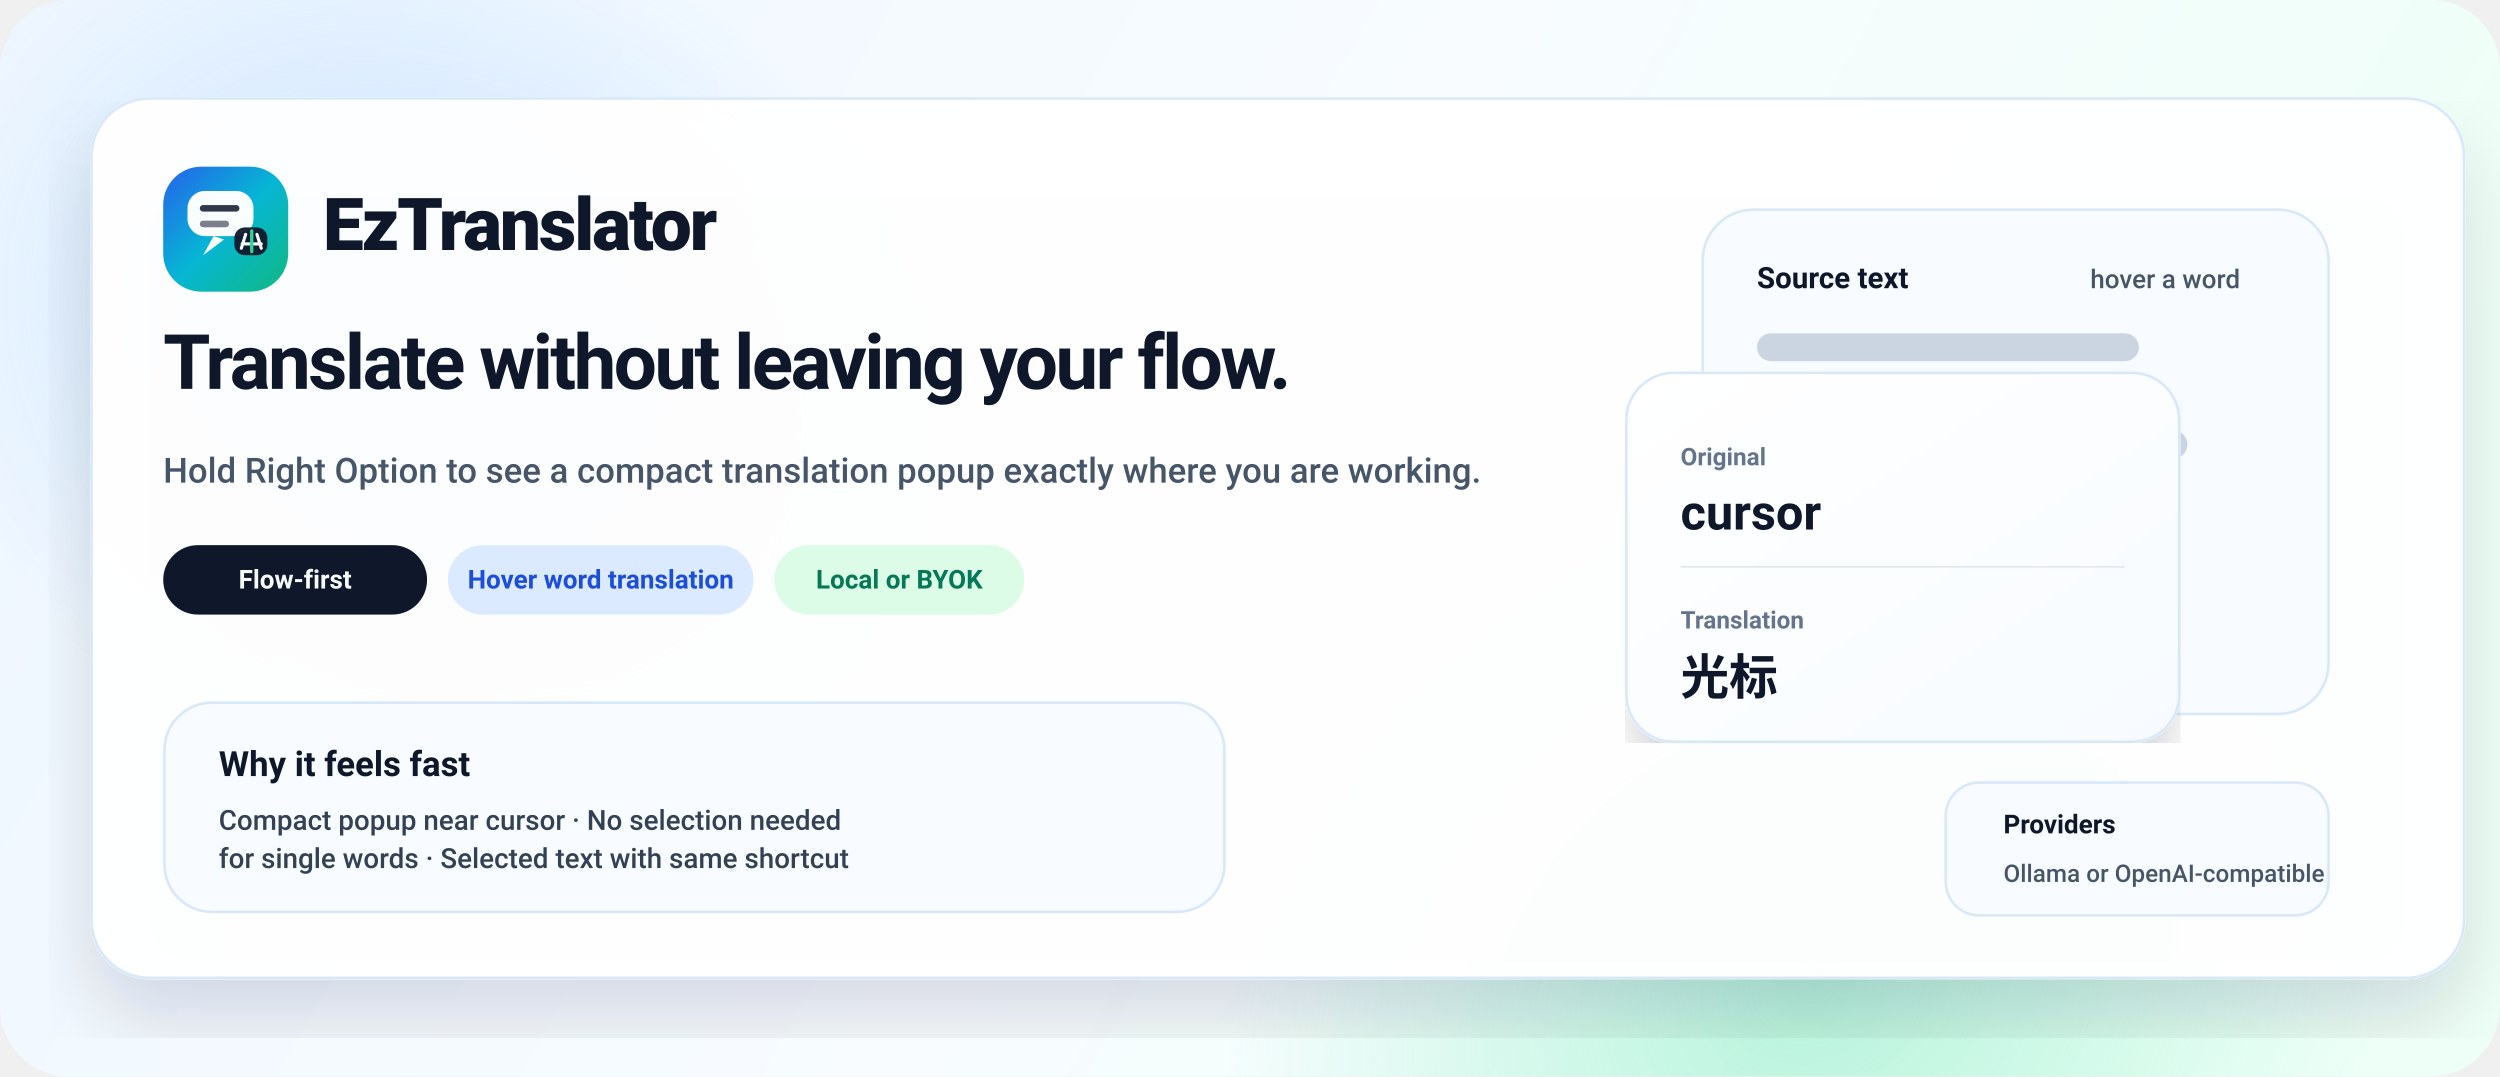
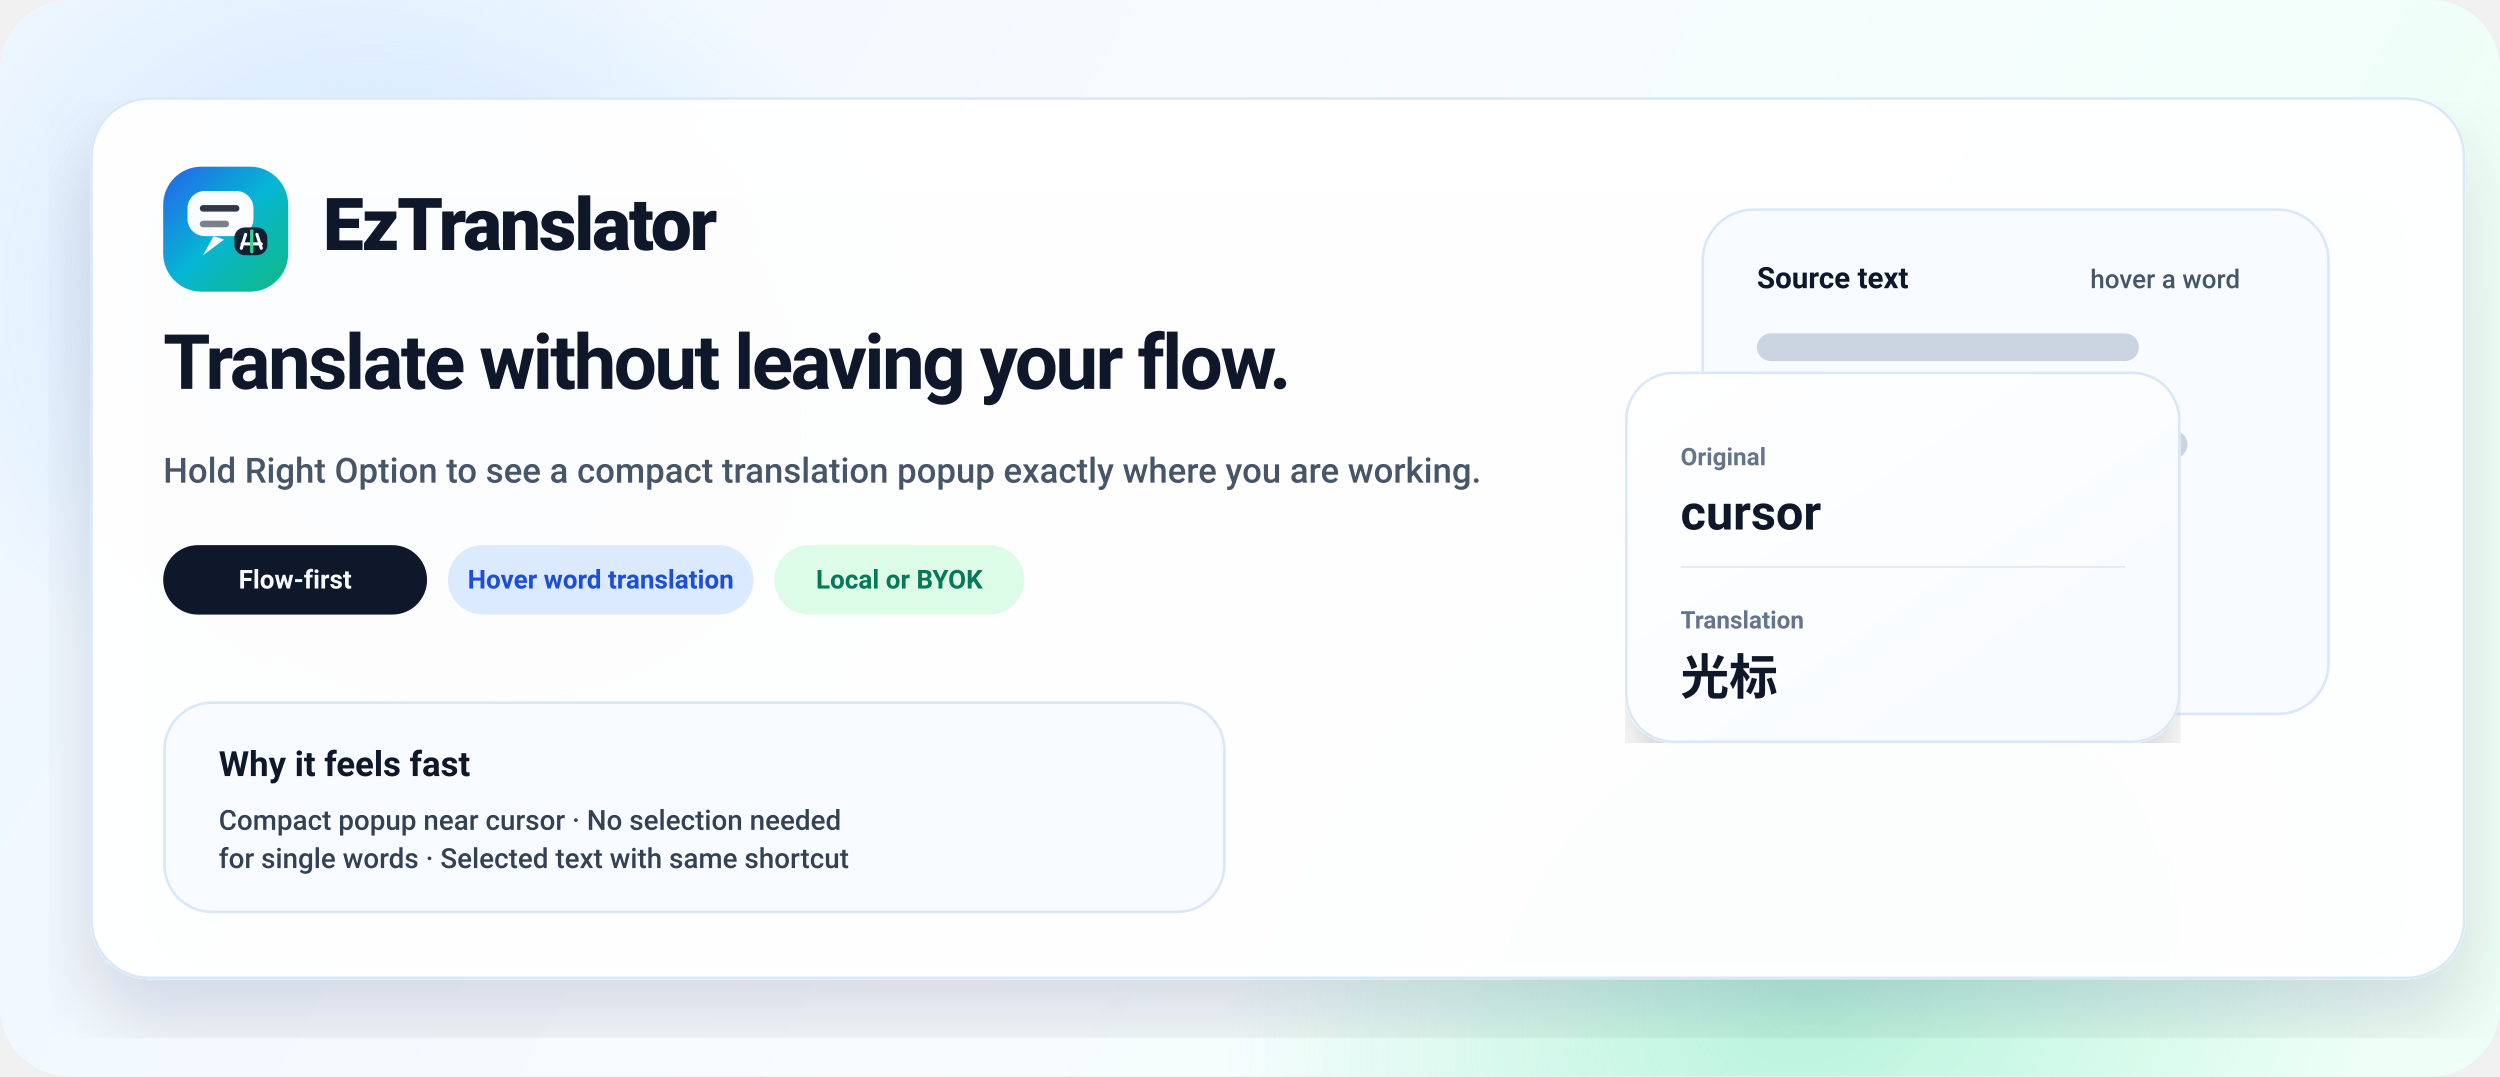
<svg xmlns="http://www.w3.org/2000/svg" width="1440" height="620" viewBox="0 0 1440 620" fill="none" role="img" aria-labelledby="title desc">
  <defs>
    <linearGradient id="pageBg" x1="118" y1="84" x2="1168" y2="688" gradientUnits="userSpaceOnUse">
      <stop stop-color="#EFF7FF" />
      <stop offset="0.5" stop-color="#F8FCFF" />
      <stop offset="1" stop-color="#EEFFF7" />
    </linearGradient>
    <linearGradient id="brand" x1="0" y1="0" x2="1" y2="1">
      <stop stop-color="#2563EB" />
      <stop offset="0.5" stop-color="#06B6D4" />
      <stop offset="1" stop-color="#10B981" />
    </linearGradient>
    <linearGradient id="softCard" x1="0" y1="0" x2="1" y2="1">
      <stop stop-color="#FFFFFF" />
      <stop offset="1" stop-color="#F7FBFF" />
    </linearGradient>
    <radialGradient id="glowA" cx="0" cy="0" r="1" gradientUnits="userSpaceOnUse" gradientTransform="translate(250 210) rotate(31) scale(320 260)">
      <stop stop-color="#93C5FD" stop-opacity="0.48" />
      <stop offset="1" stop-color="#93C5FD" stop-opacity="0" />
    </radialGradient>
    <radialGradient id="glowB" cx="0" cy="0" r="1" gradientUnits="userSpaceOnUse" gradientTransform="translate(1044 568) rotate(149) scale(356 286)">
      <stop stop-color="#6EE7B7" stop-opacity="0.44" />
      <stop offset="1" stop-color="#6EE7B7" stop-opacity="0" />
    </radialGradient>
    <filter id="panelShadow" x="28" y="34" width="1416" height="564" filterUnits="userSpaceOnUse" color-interpolation-filters="sRGB">
      <feDropShadow dx="0" dy="24" stdDeviation="22" flood-color="#0F172A" flood-opacity="0.14" />
    </filter>
    <filter id="popupShadow" x="936" y="214" width="320" height="214" filterUnits="userSpaceOnUse" color-interpolation-filters="sRGB">
      <feDropShadow dx="0" dy="18" stdDeviation="16" flood-color="#0F172A" flood-opacity="0.18" />
    </filter>
  </defs>
  <rect width="1440" height="620" rx="40" fill="url(#pageBg)" />
  <rect width="1440" height="620" rx="40" fill="url(#glowA)" />
  <rect width="1440" height="620" rx="40" fill="url(#glowB)" />
  <g filter="url(#panelShadow)">
    <rect x="52" y="56" width="1368" height="508" rx="34" fill="#FFFFFF" fill-opacity="0.95" />
    <rect x="52.75" y="56.75" width="1366.5" height="506.5" rx="33.25" stroke="#D9E8F8" stroke-width="1.5" />
  </g>
  <rect x="94" y="96" width="72" height="72" rx="22" fill="url(#brand)" />
  <rect x="108" y="110" width="38" height="26" rx="10" fill="#FFFFFF" fill-opacity="0.98" />
  <path d="M123 136L117 147L129 138" fill="#FFFFFF" fill-opacity="0.98" />
  <path d="M117 120H136" stroke="#0F172A" stroke-width="3.8" stroke-linecap="round" stroke-opacity="0.85" />
  <path d="M117 129H130" stroke="#0F172A" stroke-width="3.8" stroke-linecap="round" stroke-opacity="0.54" />
  <rect x="135" y="131" width="19" height="16" rx="6" fill="#0F172A" fill-opacity="0.94" />
  <path d="M141.5 135L139 143" stroke="#F8FAFC" stroke-width="1.8" stroke-linecap="round" />
  <path d="M148 135L150.5 143" stroke="#F8FAFC" stroke-width="1.8" stroke-linecap="round" />
  <path d="M139.5 140.5H150.5" stroke="#F8FAFC" stroke-width="1.8" stroke-linecap="round" />
  <path d="M145 133V145" stroke="#34D399" stroke-width="1.9" stroke-linecap="round" />
  <text x="186" y="144" font-size="42" font-weight="800" font-family="-apple-system, BlinkMacSystemFont, Segoe UI, Roboto, sans-serif" letter-spacing="-1.2" fill="#0F172A">EzTranslator</text>
  <text x="94" y="224" font-size="44" font-weight="700" font-family="-apple-system, BlinkMacSystemFont, Segoe UI, Roboto, sans-serif" letter-spacing="-1.5" fill="#0F172A">Translate without leaving your flow.</text>
  <text x="94" y="278" font-size="20" font-weight="500" font-family="-apple-system, BlinkMacSystemFont, Segoe UI, Roboto, sans-serif" fill="#475569">Hold Right Option to see a compact translation popup exactly where you are working.</text>
  <rect x="94" y="314" width="152" height="40" rx="20" fill="#0F172A" />
  <text x="170" y="339" text-anchor="middle" font-size="15" font-weight="600" font-family="-apple-system, BlinkMacSystemFont, Segoe UI, Roboto, sans-serif" fill="#F8FAFC">Flow-first</text>
  <rect x="258" y="314" width="176" height="40" rx="20" fill="#DBEAFE" />
  <text x="346" y="339" text-anchor="middle" font-size="15" font-weight="600" font-family="-apple-system, BlinkMacSystemFont, Segoe UI, Roboto, sans-serif" fill="#1D4ED8">Hover word translation</text>
  <rect x="446" y="314" width="144" height="40" rx="20" fill="#DCFCE7" />
  <text x="518" y="339" text-anchor="middle" font-size="15" font-weight="600" font-family="-apple-system, BlinkMacSystemFont, Segoe UI, Roboto, sans-serif" fill="#047857">Local or BYOK</text>
  <rect x="94" y="404" width="612" height="122" rx="28" fill="#F8FBFF" />
  <rect x="94.75" y="404.75" width="610.5" height="120.5" rx="27.25" stroke="#D9E8F8" stroke-width="1.5" />
  <text x="126" y="447" font-size="20" font-weight="700" font-family="-apple-system, BlinkMacSystemFont, Segoe UI, Roboto, sans-serif" fill="#0F172A">Why it feels fast</text>
  <text x="126" y="478" font-size="16" font-weight="500" font-family="-apple-system, BlinkMacSystemFont, Segoe UI, Roboto, sans-serif" fill="#334155">Compact popup near cursor · No selection needed</text>
  <text x="126" y="500" font-size="16" font-weight="500" font-family="-apple-system, BlinkMacSystemFont, Segoe UI, Roboto, sans-serif" fill="#334155">for single words · Selected text with same shortcut</text>
  <rect x="980" y="120" width="362" height="292" rx="30" fill="#F8FBFF" />
  <rect x="980.75" y="120.75" width="360.5" height="290.5" rx="29.25" stroke="#D9E8F8" stroke-width="1.5" />
  <text x="1012" y="166" font-size="17" font-weight="600" font-family="-apple-system, BlinkMacSystemFont, Segoe UI, Roboto, sans-serif" fill="#0F172A">Source text</text>
  <text x="1204" y="166" font-size="15" font-weight="500" font-family="-apple-system, BlinkMacSystemFont, Segoe UI, Roboto, sans-serif" fill="#475569">hover a word</text>
  <rect x="1012" y="192" width="220" height="16" rx="8" fill="#CBD5E1" />
  <rect x="1012" y="220" width="186" height="16" rx="8" fill="#CBD5E1" />
  <rect x="1012" y="248" width="248" height="16" rx="8" fill="#CBD5E1" />
  <rect x="1012" y="276" width="164" height="16" rx="8" fill="#93C5FD" />
  <rect x="1012" y="324" width="122" height="16" rx="8" fill="#E2E8F0" />
  <rect x="1012" y="352" width="194" height="16" rx="8" fill="#E2E8F0" />
  <g filter="url(#popupShadow)">
    <rect x="936" y="214" width="320" height="214" rx="28" fill="url(#softCard)" />
    <rect x="936.75" y="214.75" width="318.5" height="212.5" rx="27.25" stroke="#D9E8F8" stroke-width="1.5" />
  </g>
  <text x="968" y="268" font-size="14" font-weight="600" font-family="-apple-system, BlinkMacSystemFont, Segoe UI, Roboto, sans-serif" fill="#64748B">Original</text>
  <text x="968" y="305" font-size="28" font-weight="700" font-family="-apple-system, BlinkMacSystemFont, Segoe UI, Roboto, sans-serif" fill="#0F172A">cursor</text>
  <rect x="968" y="326" width="256" height="1" fill="#E2E8F0" />
  <text x="968" y="362" font-size="14" font-weight="600" font-family="-apple-system, BlinkMacSystemFont, Segoe UI, Roboto, sans-serif" fill="#64748B">Translation</text>
  <text x="968" y="400" font-size="28" font-weight="700" font-family="-apple-system, BlinkMacSystemFont, Segoe UI, Roboto, sans-serif" fill="#0F172A">光标</text>
-   <rect x="1120" y="450" width="222" height="78" rx="20" fill="#F8FBFF" />
-   <rect x="1120.75" y="450.75" width="220.5" height="76.5" rx="19.25" stroke="#D9E8F8" stroke-width="1.5" />
-   <text x="1154" y="480" font-size="15" font-weight="600" font-family="-apple-system, BlinkMacSystemFont, Segoe UI, Roboto, sans-serif" fill="#0F172A">Providers</text>
-   <text x="1154" y="508" font-size="14" font-weight="500" font-family="-apple-system, BlinkMacSystemFont, Segoe UI, Roboto, sans-serif" fill="#475569">Ollama or OpenAI-compatible</text>
</svg>
